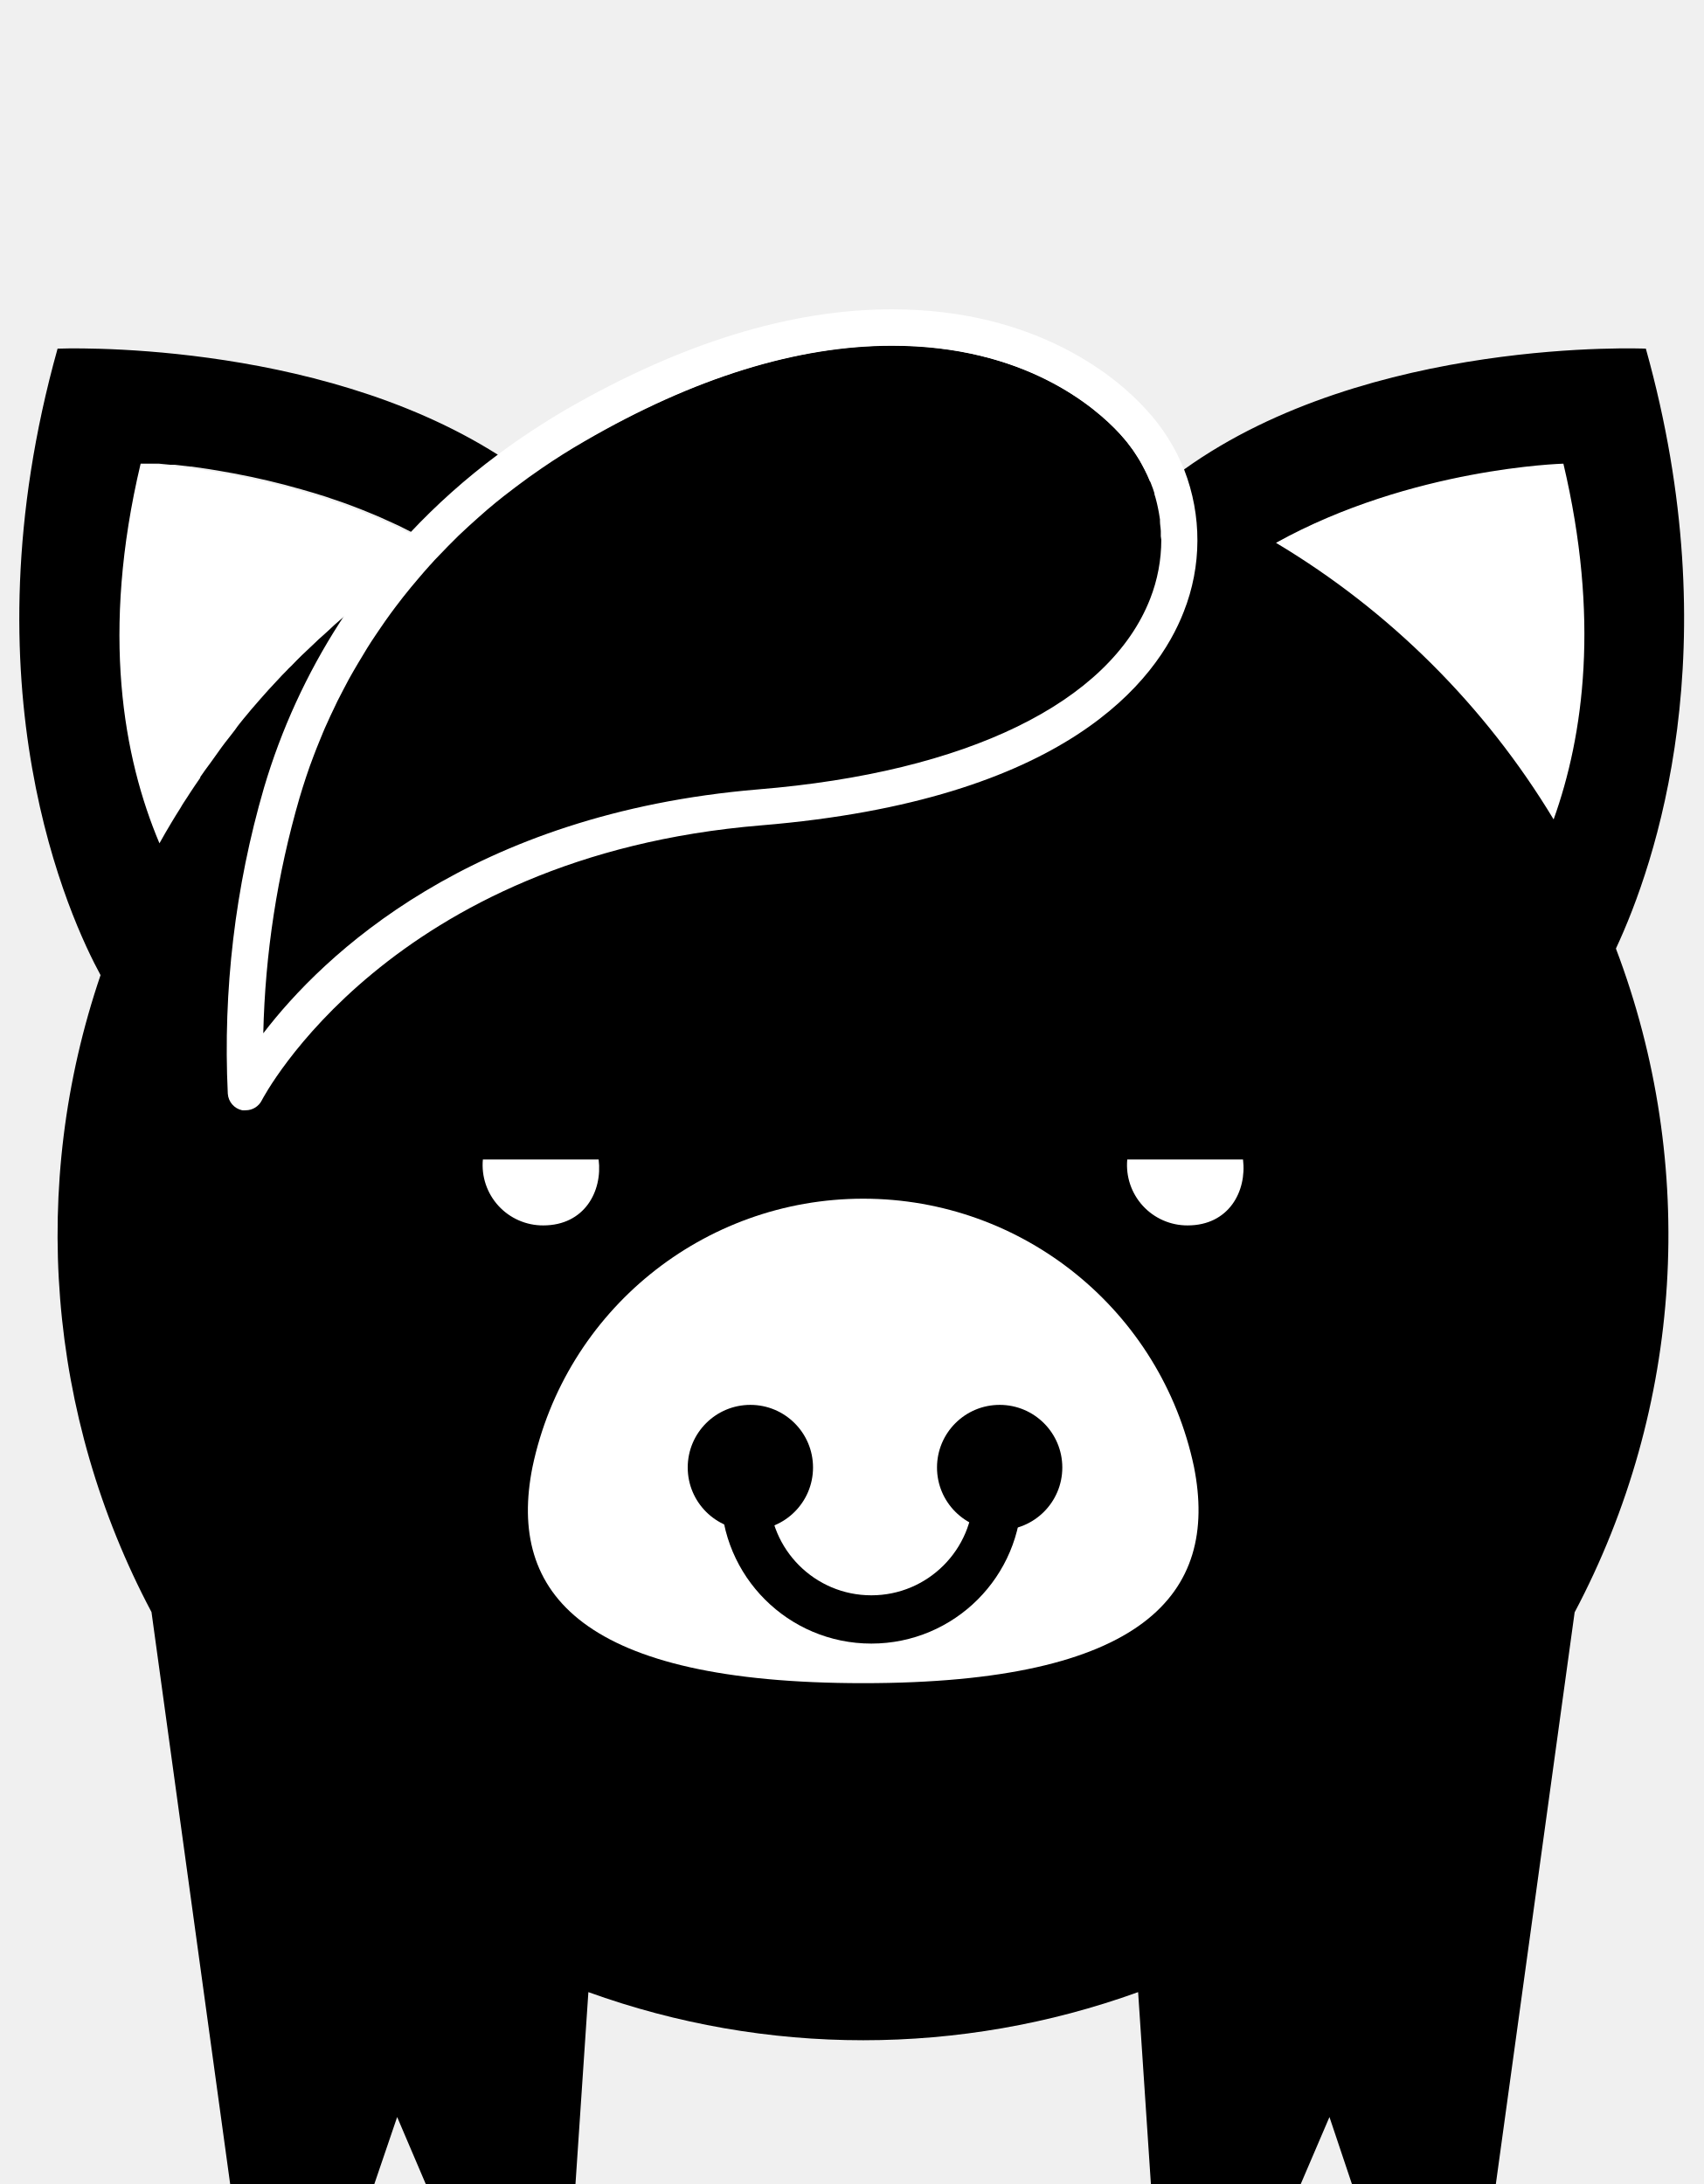
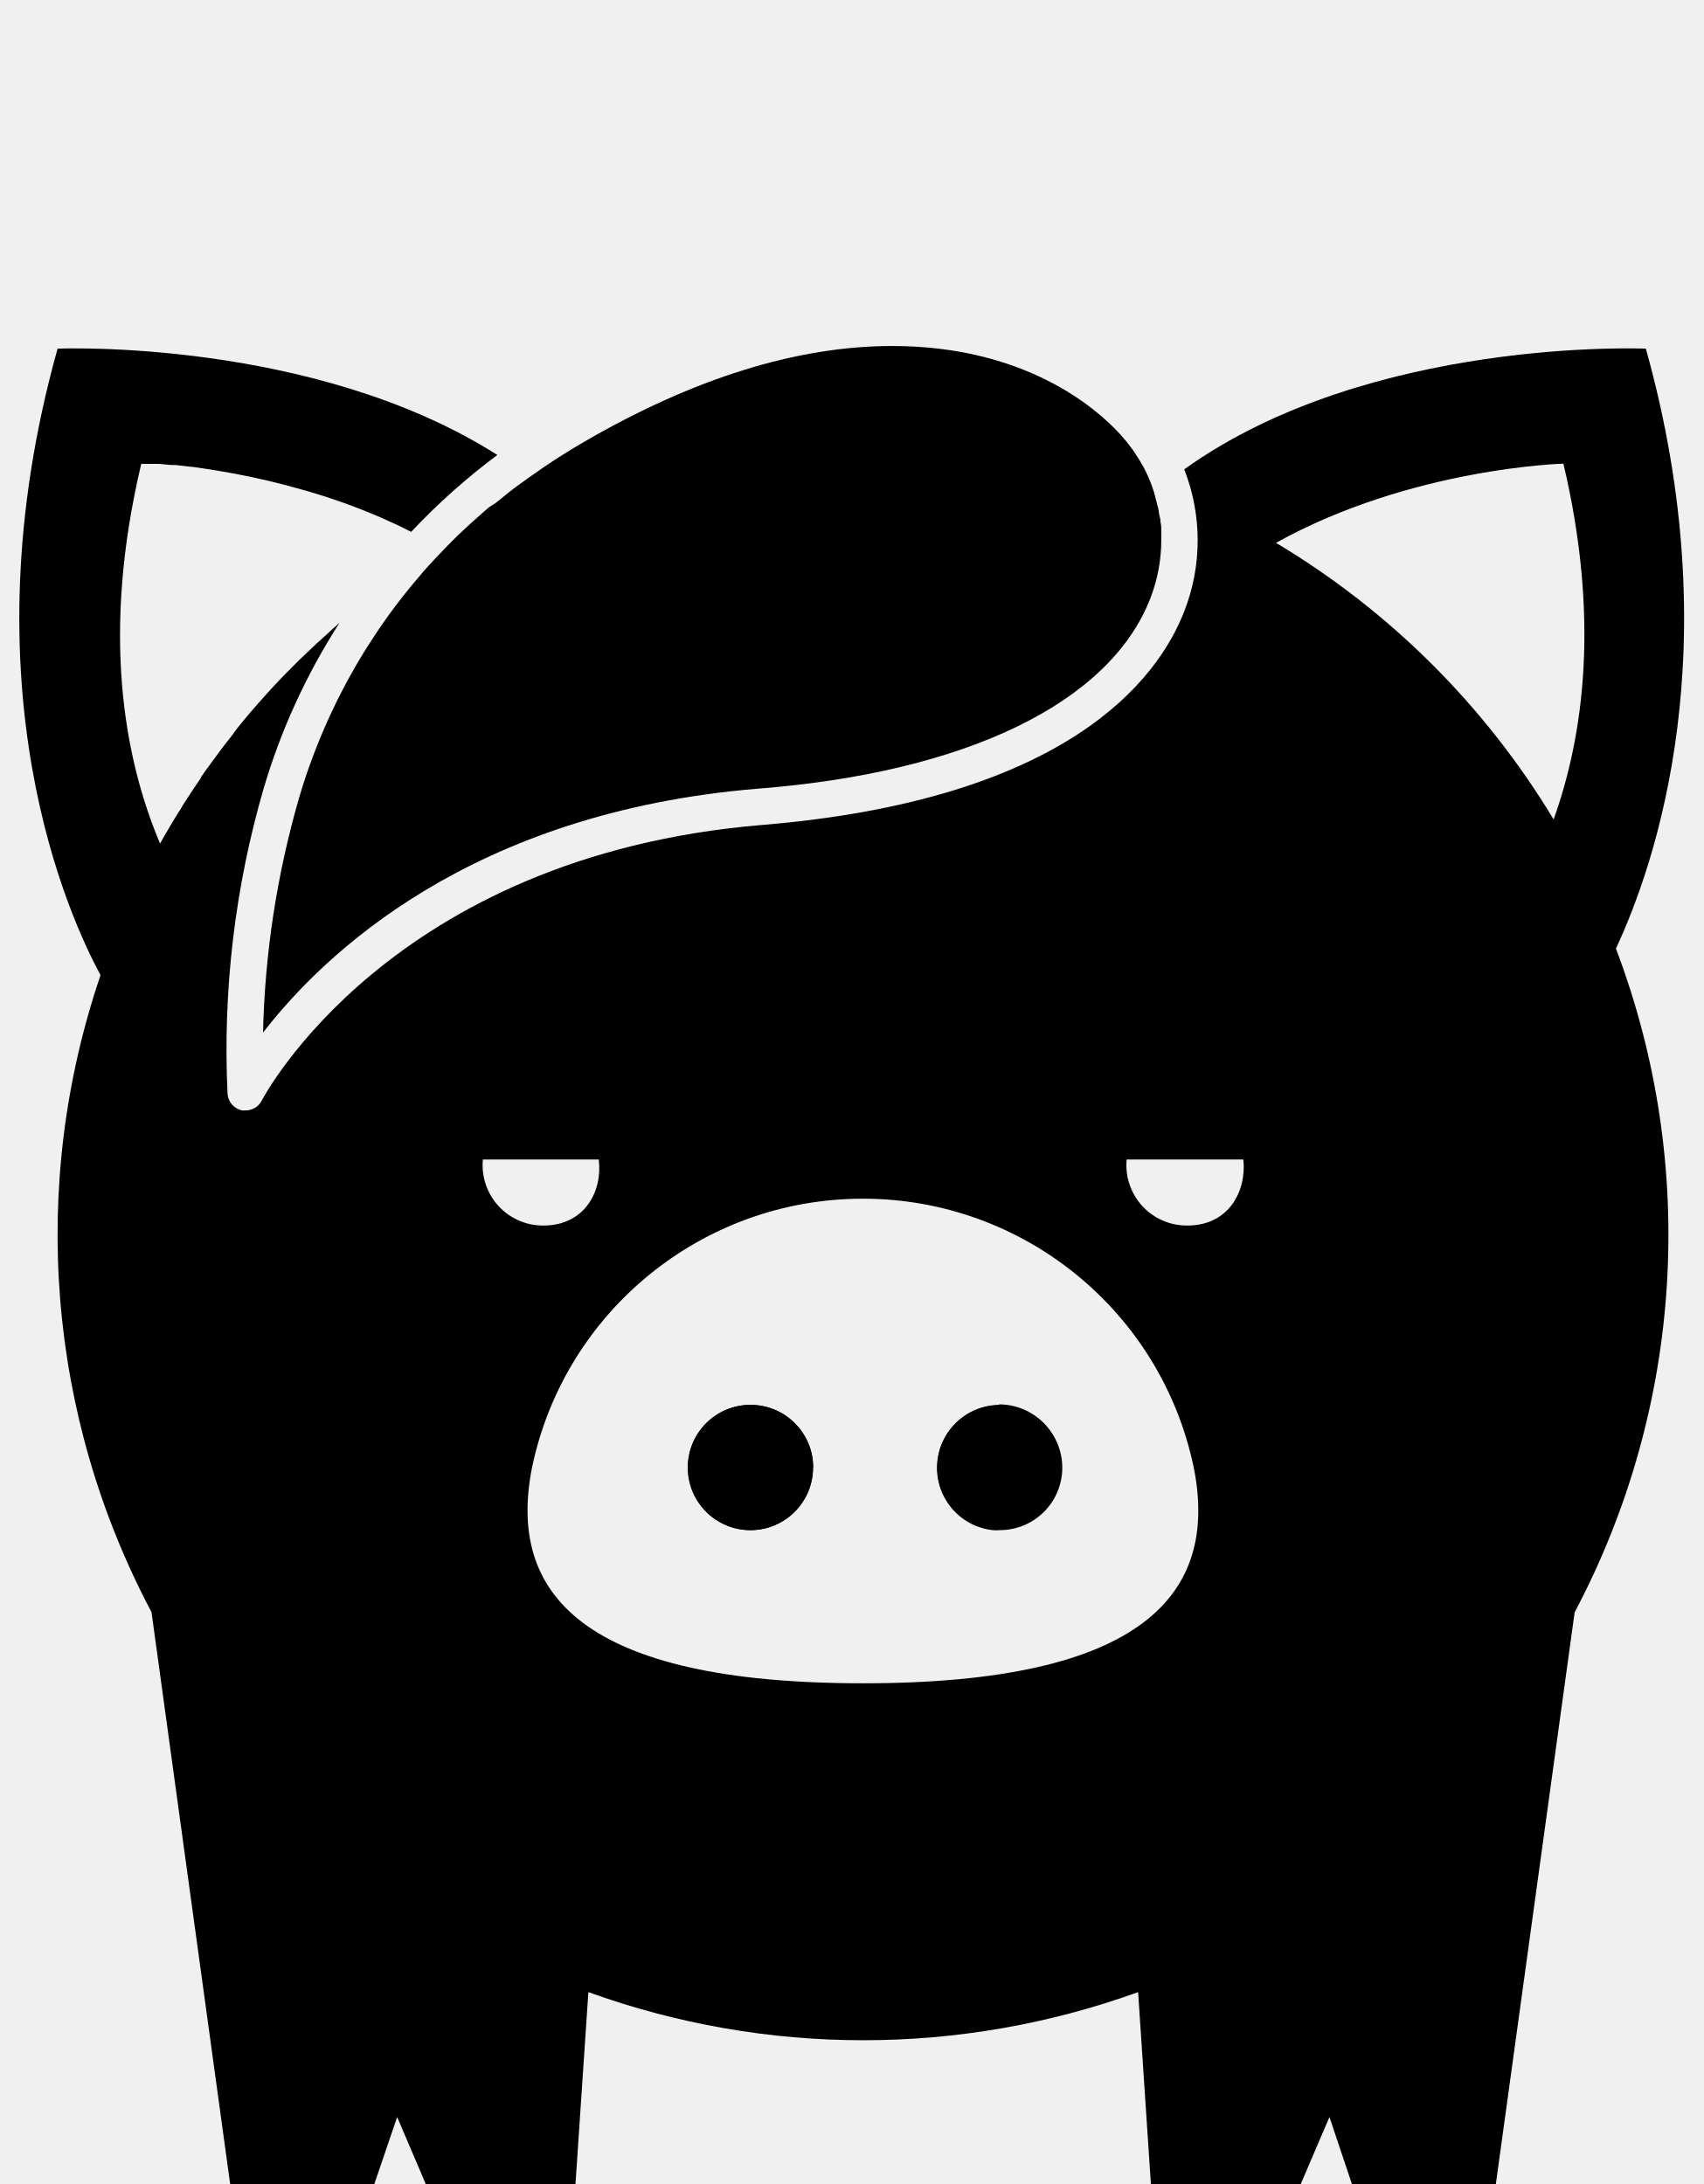
<svg xmlns="http://www.w3.org/2000/svg" viewBox="0 0 141.11 180.97">
-   <defs>
-     <style>.cls-1{fill:#fff;}.cls-2{fill:none;stroke:#000;stroke-linecap:round;stroke-miterlimit:10;stroke-width:4px;}</style>
-   </defs>
  <g id="Objects_path-filder">
-     <path class="cls-1" d="M36.41,45.54c-11.47-6.77-24.8-7.12-24.8-7.12-3.32,14-1.42,24.36,1.56,31.46A67.05,67.05,0,0,1,36.41,45.54Z" />
-     <path class="cls-1" d="M128.7,67.89c2.51-7,3.82-16.73.8-29.47,0,0-12.58.33-23.81,6.55A67.12,67.12,0,0,1,128.7,67.89Z" />
-     <path d="M136.34,28.89s-22.9-1-38.24,10c-.62.45-1.23.92-1.82,1.4-.34-.14-.66-.27-1-.39h0a66.8,66.8,0,0,0-49.82.9q-.81-.69-1.65-1.32c-.84-.65-1.71-1.25-2.6-1.82C25.94,28,4.77,28.89,4.77,28.89-3.09,57,5.83,76.21,8.33,80.8a66.74,66.74,0,0,0,4.22,52.78L19.07,181H31l1.9-5.58L35.28,181H47.67l1.07-15.93a67,67,0,0,0,45.54,0L95.34,181h12.4l2.39-5.58L112,181h11.91l6.53-47.4a66.85,66.85,0,0,0,3.42-55C137.15,71.56,143.27,53.7,136.34,28.89ZM17.53,63.08c-.06.07-.11.15-.16.22-.27.36-.53.72-.78,1.09l0,.06c-.29.42-.58.84-.86,1.27l-.21.33c-.1.14-.19.29-.29.44s-.2.32-.29.48c-.25.39-.49.78-.73,1.18-.34.57-.68,1.15-1,1.73-3-7.1-4.88-17.47-1.56-31.46h.24l.29,0,.39,0,.6,0,.94.09.38,0,1.27.15h.1l1.37.2.8.13,1.53.27.28.06,1,.2c.88.19,1.8.4,2.75.65l1.38.38,1,.29,1,.31,1.49.51c.5.18,1,.37,1.51.57h0l.76.31.76.32,1.52.69,1,.5c.41.2.83.42,1.24.65l1.24.7c-.6.37-1.2.76-1.79,1.15h0l-1.27.88a.67.67,0,0,0-.14.09l-.52.37c-.18.12-.35.25-.52.38-.53.39-1,.78-1.56,1.18l-.06,0-.05,0,0,0-.13.1-.06,0-.26.2c-.63.5-1.24,1-1.85,1.53-.38.32-.75.65-1.11,1l-.52.47c-.18.15-.35.31-.52.48l-1.13,1.07c-.29.29-.58.57-.87.88l-.25.24-.08.09c-.3.3-.59.6-.87.91-.47.5-.93,1-1.38,1.52l0,0-.72.83,0,0-.54.65-.06.07c-.26.32-.52.63-.77,1l-.48.62c-.21.27-.43.54-.63.82S17.73,62.8,17.53,63.08ZM128.7,67.9a67,67,0,0,0-23-22.92c11.23-6.23,23.81-6.56,23.81-6.56C132.52,51.16,131.21,60.9,128.7,67.9Z" />
-     <path d="M73.88,28.63c-7.85,0-16.42,2.66-25.47,7.9A50.28,50.28,0,0,0,24.75,66.12a76.22,76.22,0,0,0-3,19.5c5-6.46,17.18-18.25,41-20.22C80.09,64,91.92,58.22,95.28,49.61a13.08,13.08,0,0,0-2.54-13.7C90.72,33.72,84.83,28.63,73.88,28.63Z" />
-     <path class="cls-1" d="M98.1,38.93a16.2,16.2,0,0,0-3.16-5C92.66,31.4,86,25.63,73.88,25.63c-8.39,0-17.46,2.8-27,8.31A61.36,61.36,0,0,0,41.2,37.7a54.67,54.67,0,0,0-7.27,6.49,51.86,51.86,0,0,0-5.79,7.4,53.07,53.07,0,0,0-6.27,13.68,77.54,77.54,0,0,0-3,25.35A1.51,1.51,0,0,0,20.06,92a1.43,1.43,0,0,0,.29,0,1.49,1.49,0,0,0,1.34-.83c.1-.2,10.57-20.24,41.37-22.78,25.27-2.09,32.79-12,35-17.7A16.11,16.11,0,0,0,98.1,38.93Zm-1.9,5.8a13.4,13.4,0,0,1-.92,4.88C91.92,58.22,80.09,64,62.81,65.41c-23.85,2-36.06,13.75-41,20.21a76.22,76.22,0,0,1,3-19.5c.17-.57.35-1.15.55-1.75s.38-1.11.6-1.68c.16-.42.32-.84.5-1.27s.4-1,.62-1.46c.09-.21.19-.42.29-.64.19-.41.39-.83.59-1.24l.49-.95c.15-.29.3-.58.46-.87.47-.85,1-1.72,1.52-2.58.23-.36.46-.73.71-1.09s.51-.76.78-1.14.54-.76.83-1.14c.41-.55.84-1.09,1.29-1.64l.58-.69c.32-.38.66-.77,1-1.15l.06-.06c.2-.23.41-.46.63-.68s.54-.57.82-.85l.85-.85.89-.83.78-.7.67-.59.13-.11.12-.1,0,0,.49-.41.66-.53c.68-.53,1.38-1.06,2.1-1.58l1.1-.77c1.11-.76,2.28-1.5,3.51-2.21,9.05-5.25,17.62-7.91,25.47-7.91,11,0,16.84,5.1,18.86,7.29.2.22.39.44.58.67l.34.45a3.43,3.43,0,0,1,.24.33l.32.49c.11.17.21.33.3.5.19.34.36.69.52,1,.08.18.16.36.23.54s.15.38.22.58l.12.37s0,0,0,.06.05.16.07.24.11.39.15.58.11.49.15.73l.09.56s0,0,0,.06,0,.06,0,.09v0c0,.27.06.54.07.82a2.44,2.44,0,0,1,0,.27.76.76,0,0,1,0,.15Z" />
-     <path class="cls-1" d="M98.91,121.56a28,28,0,0,0-54.8,0c-2.11,10.54,4.22,17.91,27.4,17.91S101,132.1,98.91,121.56Z" />
-     <path d="M67.35,121.6a5.19,5.19,0,1,1-5.19-5.19A5.19,5.19,0,0,1,67.35,121.6Z" />
-     <path d="M88,121.6a5.19,5.19,0,1,1-5.18-5.19A5.19,5.19,0,0,1,88,121.6Z" />
-     <path class="cls-1" d="M40,96.08a5,5,0,0,0,5,5.46c3.42,0,4.92-2.83,4.59-5.46Z" />
-     <path class="cls-1" d="M93.38,96.08a5,5,0,0,0,5,5.46c3.42,0,4.91-2.83,4.59-5.46Z" />
-     <path class="cls-2" d="M82.64,123.73a10.46,10.46,0,1,1-20.92,0" />
+     <path d="M62.16,116.41a5.19,5.19,0,1,0,0,10.38h0a5.19,5.19,0,0,0,0-10.38Z" />
+     <path d="M82.77,116.41a5.19,5.19,0,0,0-.58,10.34h0a3.56,3.56,0,0,0,.57,0,5.19,5.19,0,0,0,0-10.38Z" />
+     <path d="M136.34,28.89s-22.9-1-38.24,10a16.11,16.11,0,0,1,0,11.77c-2.22,5.71-9.74,15.61-35,17.7C32.26,70.94,21.79,91,21.69,91.18a1.49,1.49,0,0,1-1.34.83,1.43,1.43,0,0,1-.29,0,1.51,1.51,0,0,1-1.21-1.36,77.54,77.54,0,0,1,3-25.35,53.07,53.07,0,0,1,6.27-13.68c-.38.32-.75.65-1.11,1l-.52.47c-.18.15-.35.31-.52.48l-1.13,1.07c-.29.29-.58.57-.87.88l-.25.24-.08.09c-.3.3-.59.6-.87.91-.47.5-.93,1-1.38,1.52l0,0-.72.83,0,0-.54.65-.06.07c-.26.32-.52.63-.77,1l-.48.62c-.21.27-.43.54-.63.82s-.41.55-.61.83c-.06.07-.11.15-.16.22-.27.36-.53.72-.78,1.09l0,.06c-.29.42-.58.84-.86,1.27l-.21.33c-.1.14-.19.29-.29.44s-.2.32-.29.48c-.25.39-.49.78-.73,1.18-.34.57-.68,1.15-1,1.73-3-7.1-4.88-17.47-1.56-31.46h.24l.29,0,.39,0,.6,0,.94.09.38,0,1.27.15h.1l1.37.2.8.13,1.53.27.28.06,1,.2c.88.19,1.8.4,2.75.65l1.38.38,1,.29,1,.31,1.49.51c.5.18,1,.37,1.51.57h0l.76.31.76.32,1.52.69,1,.5A54.67,54.67,0,0,1,41.2,37.7C25.94,28,4.77,28.89,4.77,28.89-3.09,57,5.83,76.21,8.33,80.8a66.74,66.74,0,0,0,4.22,52.78L19.07,181H31l1.9-5.58L35.28,181H47.67l1.07-15.93a67,67,0,0,0,45.54,0L95.34,181h12.4l2.39-5.58L112,181h11.91l6.53-47.4a66.85,66.85,0,0,0,3.42-55C137.15,71.56,143.27,53.7,136.34,28.89ZM40,96.08H49.6c.33,2.64-1.17,5.47-4.59,5.47A5,5,0,0,1,40,96.08Zm31.48,43.4c-23.18,0-29.51-7.38-27.4-17.92a28,28,0,0,1,54.8,0C101,132.1,94.69,139.48,71.51,139.48Zm26.85-37.93a5,5,0,0,1-5-5.47H103C103.27,98.72,101.78,101.55,98.36,101.55ZM128.7,67.9a67,67,0,0,0-23-22.92c11.23-6.23,23.81-6.56,23.81-6.56C132.52,51.16,131.21,60.9,128.7,67.9Z" />
+     <path d="M40.55,42l0,0-.12.1-.13.11-.67.59-.78.7-.89.83-.85.85c-.28.28-.55.56-.82.85s-.43.45-.63.68l-.06.06c-.35.38-.69.77-1,1.15l-.58.69c-.45.55-.88,1.09-1.29,1.64-.29.38-.56.76-.83,1.14s-.53.76-.78,1.14-.48.73-.71,1.09c-.54.86-1.05,1.73-1.52,2.58-.16.29-.31.58-.46.87l-.49.95c-.2.41-.4.83-.59,1.24-.1.22-.2.43-.29.64-.22.49-.43,1-.62,1.46s-.34.85-.5,1.27c-.22.57-.41,1.13-.6,1.68s-.38,1.18-.55,1.75a76.22,76.22,0,0,0-3,19.5c5-6.46,17.18-18.25,41-20.21C80.09,64,91.92,58.22,95.28,49.61a13.4,13.4,0,0,0,.92-4.88v-.25a.76.76,0,0,0,0-.15,2.44,2.44,0,0,0,0-.27c0-.28,0-.55-.07-.82v0s0-.06,0-.09,0,0,0-.06L96,42.5c0-.24-.09-.49-.15-.73s-.09-.39-.15-.58,0-.16-.07-.24,0,0,0-.06l-.12-.37c-.06-.2-.14-.39-.21-.58h0c-.07-.18-.15-.36-.23-.54-.16-.35-.33-.7-.52-1-.09-.17-.19-.33-.3-.5l-.32-.49a3.43,3.43,0,0,0-.24-.33l-.34-.45c-.19-.23-.38-.45-.58-.67-2-2.19-7.91-7.29-18.86-7.29-7.85,0-16.42,2.66-25.47,7.91-1.23.71-2.4,1.45-3.51,2.21l-1.1.77c-.72.52-1.42,1-2.1,1.58l-.66.53Z" />
+     <path d="M67.35,121.6a5.19,5.19,0,0,1-5.17,5.19h0a5.19,5.19,0,1,1,5.19-5.19Z" />
+     <path d="M88,121.6a5.18,5.18,0,0,1-5.18,5.19,3.69,3.69,0,0,1-.58,0A5.19,5.19,0,1,1,88,121.6Z" />
  </g>
</svg>
